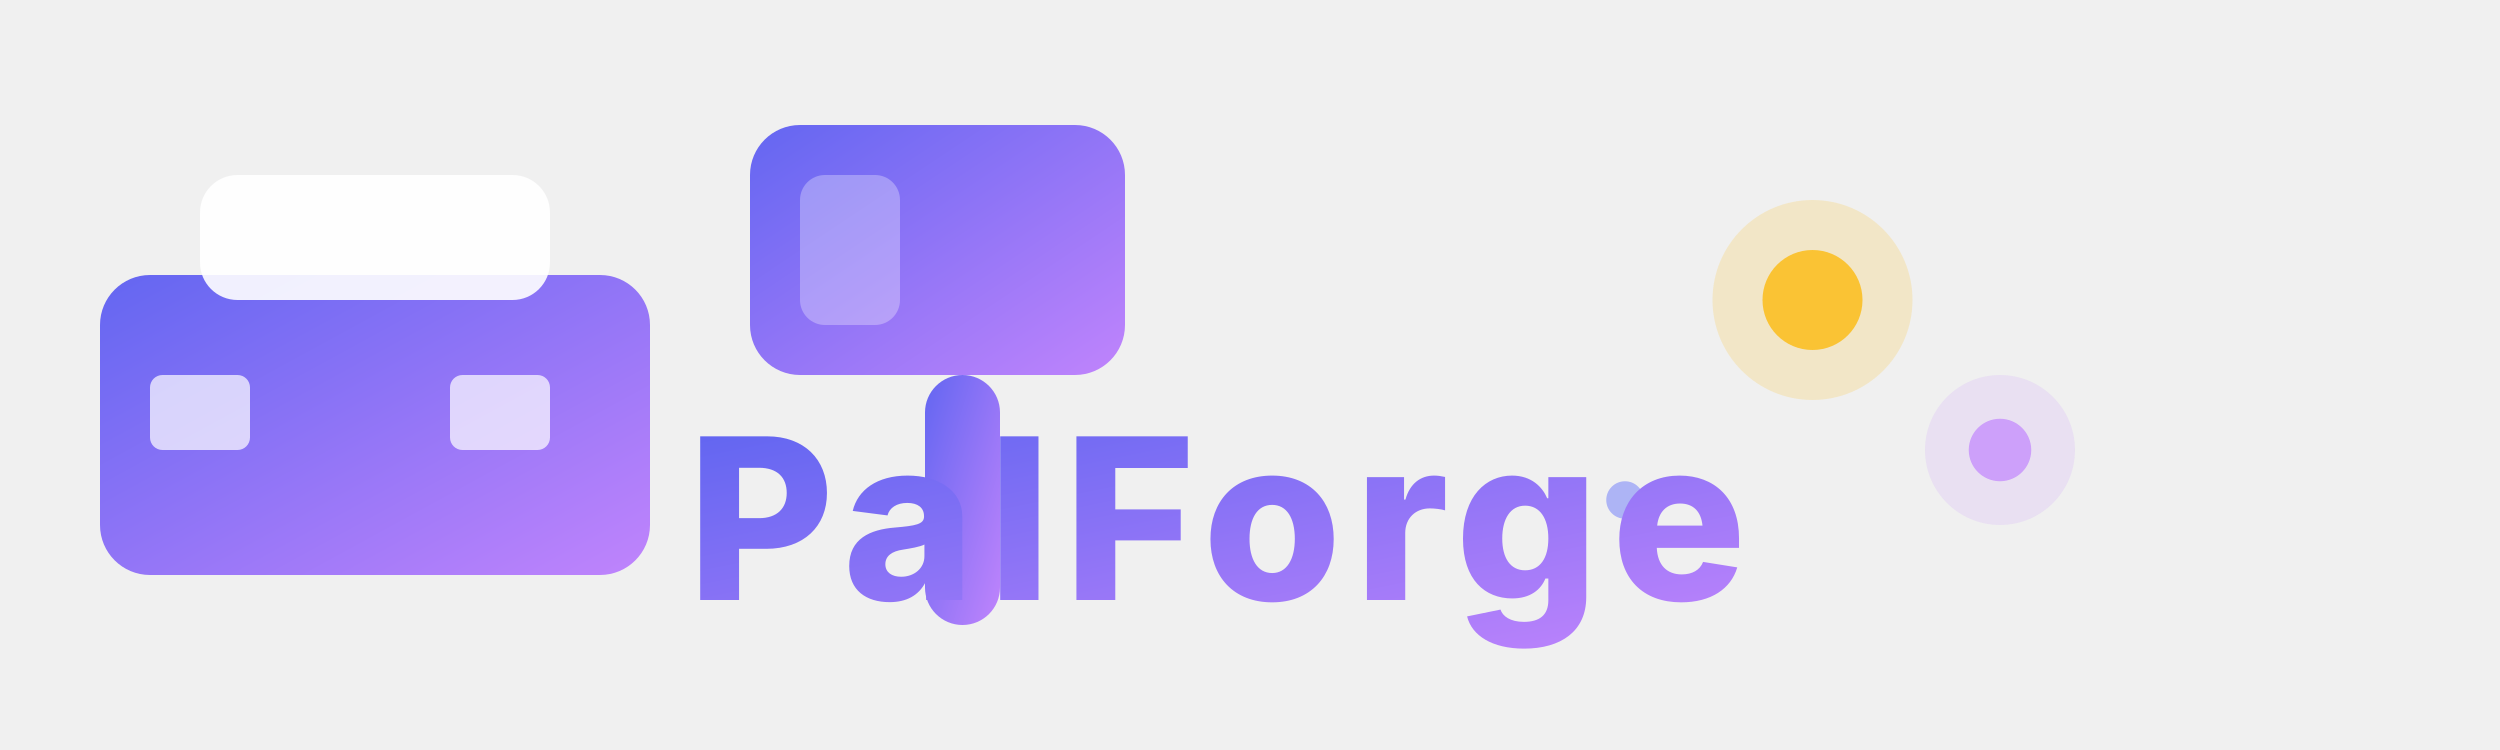
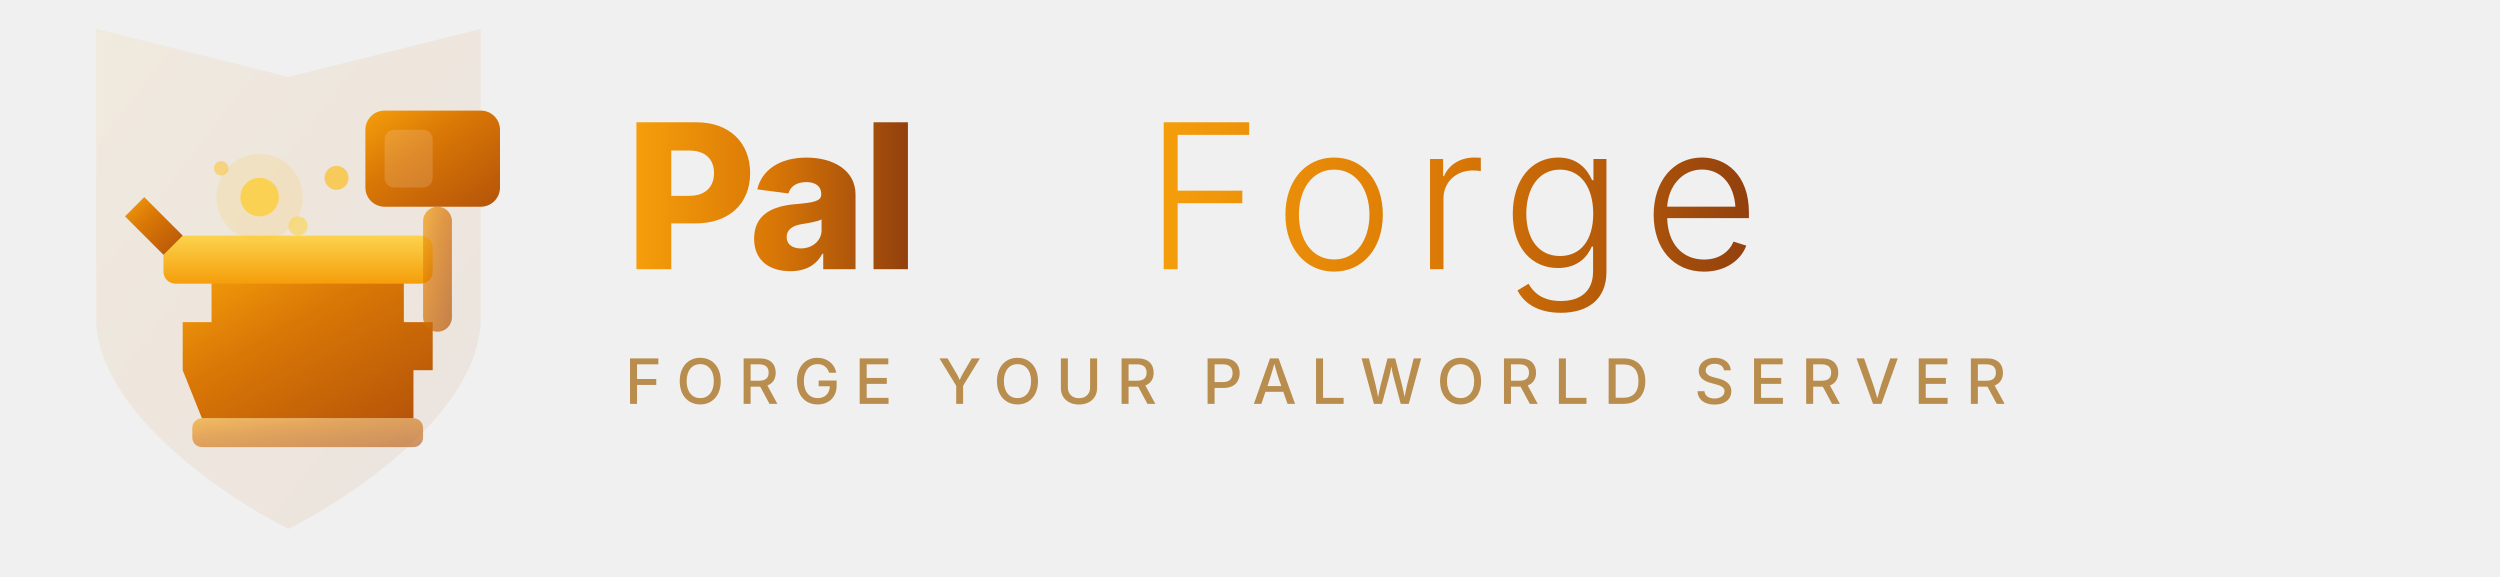
- <svg xmlns="http://www.w3.org/2000/svg" viewBox="0 0 200 60" fill="none">
+ <svg xmlns="http://www.w3.org/2000/svg" viewBox="0 0 520 120" fill="none">
  <defs>
-     <linearGradient id="pf-grad" x1="0%" y1="0%" x2="100%" y2="100%">
-       <stop offset="0%" stop-color="#6366f1" />
-       <stop offset="100%" stop-color="#c084fc" />
+     <linearGradient id="logo-grad" x1="0%" y1="0%" x2="100%" y2="100%">
+       <stop offset="0%" stop-color="#f59e0b" />
+       <stop offset="40%" stop-color="#d97706" />
+       <stop offset="100%" stop-color="#b45309" />
+     </linearGradient>
+     <linearGradient id="logo-light" x1="0%" y1="0%" x2="0%" y2="100%">
+       <stop offset="0%" stop-color="#fcd34d" />
+       <stop offset="100%" stop-color="#f59e0b" />
+     </linearGradient>
+     <linearGradient id="text-grad" x1="0%" y1="0%" x2="100%" y2="0%">
+       <stop offset="0%" stop-color="#f59e0b" />
+       <stop offset="50%" stop-color="#d97706" />
+       <stop offset="100%" stop-color="#92400e" />
    </linearGradient>
  </defs>
-   <g fill="none" stroke-linecap="round" stroke-linejoin="round">
-     <rect x="8" y="22" width="44" height="24" rx="4" fill="url(#pf-grad)" stroke="none" />
-     <rect x="16" y="14" width="28" height="10" rx="3" fill="#fff" opacity="0.9" />
-     <rect x="12" y="30" width="8" height="6" rx="1" fill="#fff" opacity="0.7" />
-     <rect x="36" y="30" width="8" height="6" rx="1" fill="#fff" opacity="0.7" />
-     <rect x="60" y="10" width="30" height="20" rx="4" fill="url(#pf-grad)" stroke="none" />
-     <rect x="64" y="14" width="8" height="12" rx="2" fill="#fff" opacity="0.3" />
-     <rect x="74" y="30" width="6" height="20" rx="3" fill="url(#pf-grad)" stroke="none" />
-     <circle cx="145" cy="24" r="4" fill="#fbbf24" opacity="0.9" />
-     <circle cx="145" cy="24" r="8" fill="#fbbf24" opacity="0.2" />
-     <circle cx="160" cy="36" r="2.5" fill="#c084fc" opacity="0.7" />
-     <circle cx="160" cy="36" r="6" fill="#c084fc" opacity="0.15" />
-     <circle cx="130" cy="40" r="1.5" fill="#818cf8" opacity="0.6" />
+   <path d="M60 16 L100 6 L100 66 C100 86 72 104 60 110 C48 104 20 86 20 66 L20 6 Z" fill="url(#logo-grad)" opacity="0.08" />
+   <g transform="translate(10, 5)">
+     <path d="M28 72 L28 62 L34 62 L34 52 L74 52 L74 62 L80 62 L80 72 L76 72 L76 82 L32 82 L28 72 Z" fill="url(#logo-grad)" />
+     <rect x="24" y="44" width="56" height="10" rx="2.5" fill="url(#logo-light)" />
+     <path d="M24 48 L16 40 L20 36 L28 44 Z" fill="url(#logo-grad)" />
+     <rect x="30" y="82" width="48" height="6" rx="2" fill="url(#logo-grad)" opacity="0.6" />
+     <rect x="66" y="18" width="28" height="20" rx="4" fill="url(#logo-grad)" />
+     <rect x="70" y="22" width="10" height="12" rx="2" fill="#fff" opacity="0.15" />
+     <rect x="78" y="38" width="6" height="26" rx="3" fill="url(#logo-grad)" opacity="0.7" />
+     <circle cx="44" cy="36" r="4" fill="#fcd34d" opacity="0.9" />
+     <circle cx="44" cy="36" r="9" fill="#fbbf24" opacity="0.15" />
+     <circle cx="60" cy="32" r="2.5" fill="#fbbf24" opacity="0.7" />
+     <circle cx="52" cy="42" r="2" fill="#fcd34d" opacity="0.6" />
+     <circle cx="36" cy="30" r="1.5" fill="#fbbf24" opacity="0.5" />
  </g>
-   <text x="55" y="48" font-family="Inter, sans-serif" font-size="18" font-weight="800" fill="url(#pf-grad)" letter-spacing="1">PalForge</text>
+   <text x="130" y="56" font-family="system-ui, -apple-system, 'Segoe UI', sans-serif" font-size="42" font-weight="800" letter-spacing="-1" fill="url(#text-grad)">Pal</text>
+   <text x="238" y="56" font-family="system-ui, -apple-system, 'Segoe UI', sans-serif" font-size="42" font-weight="300" letter-spacing="4" fill="url(#text-grad)">Forge</text>
+   <text x="130" y="84" font-family="system-ui, -apple-system, 'Segoe UI', sans-serif" font-size="13" font-weight="500" letter-spacing="3" fill="#a16207" opacity="0.7">FORGE YOUR PALWORLD SERVER</text>
+   <line x1="130" y1="68" x2="480" y2="68" stroke="url(#logo-grad)" stroke-width="1" opacity="0.3" />
</svg>
